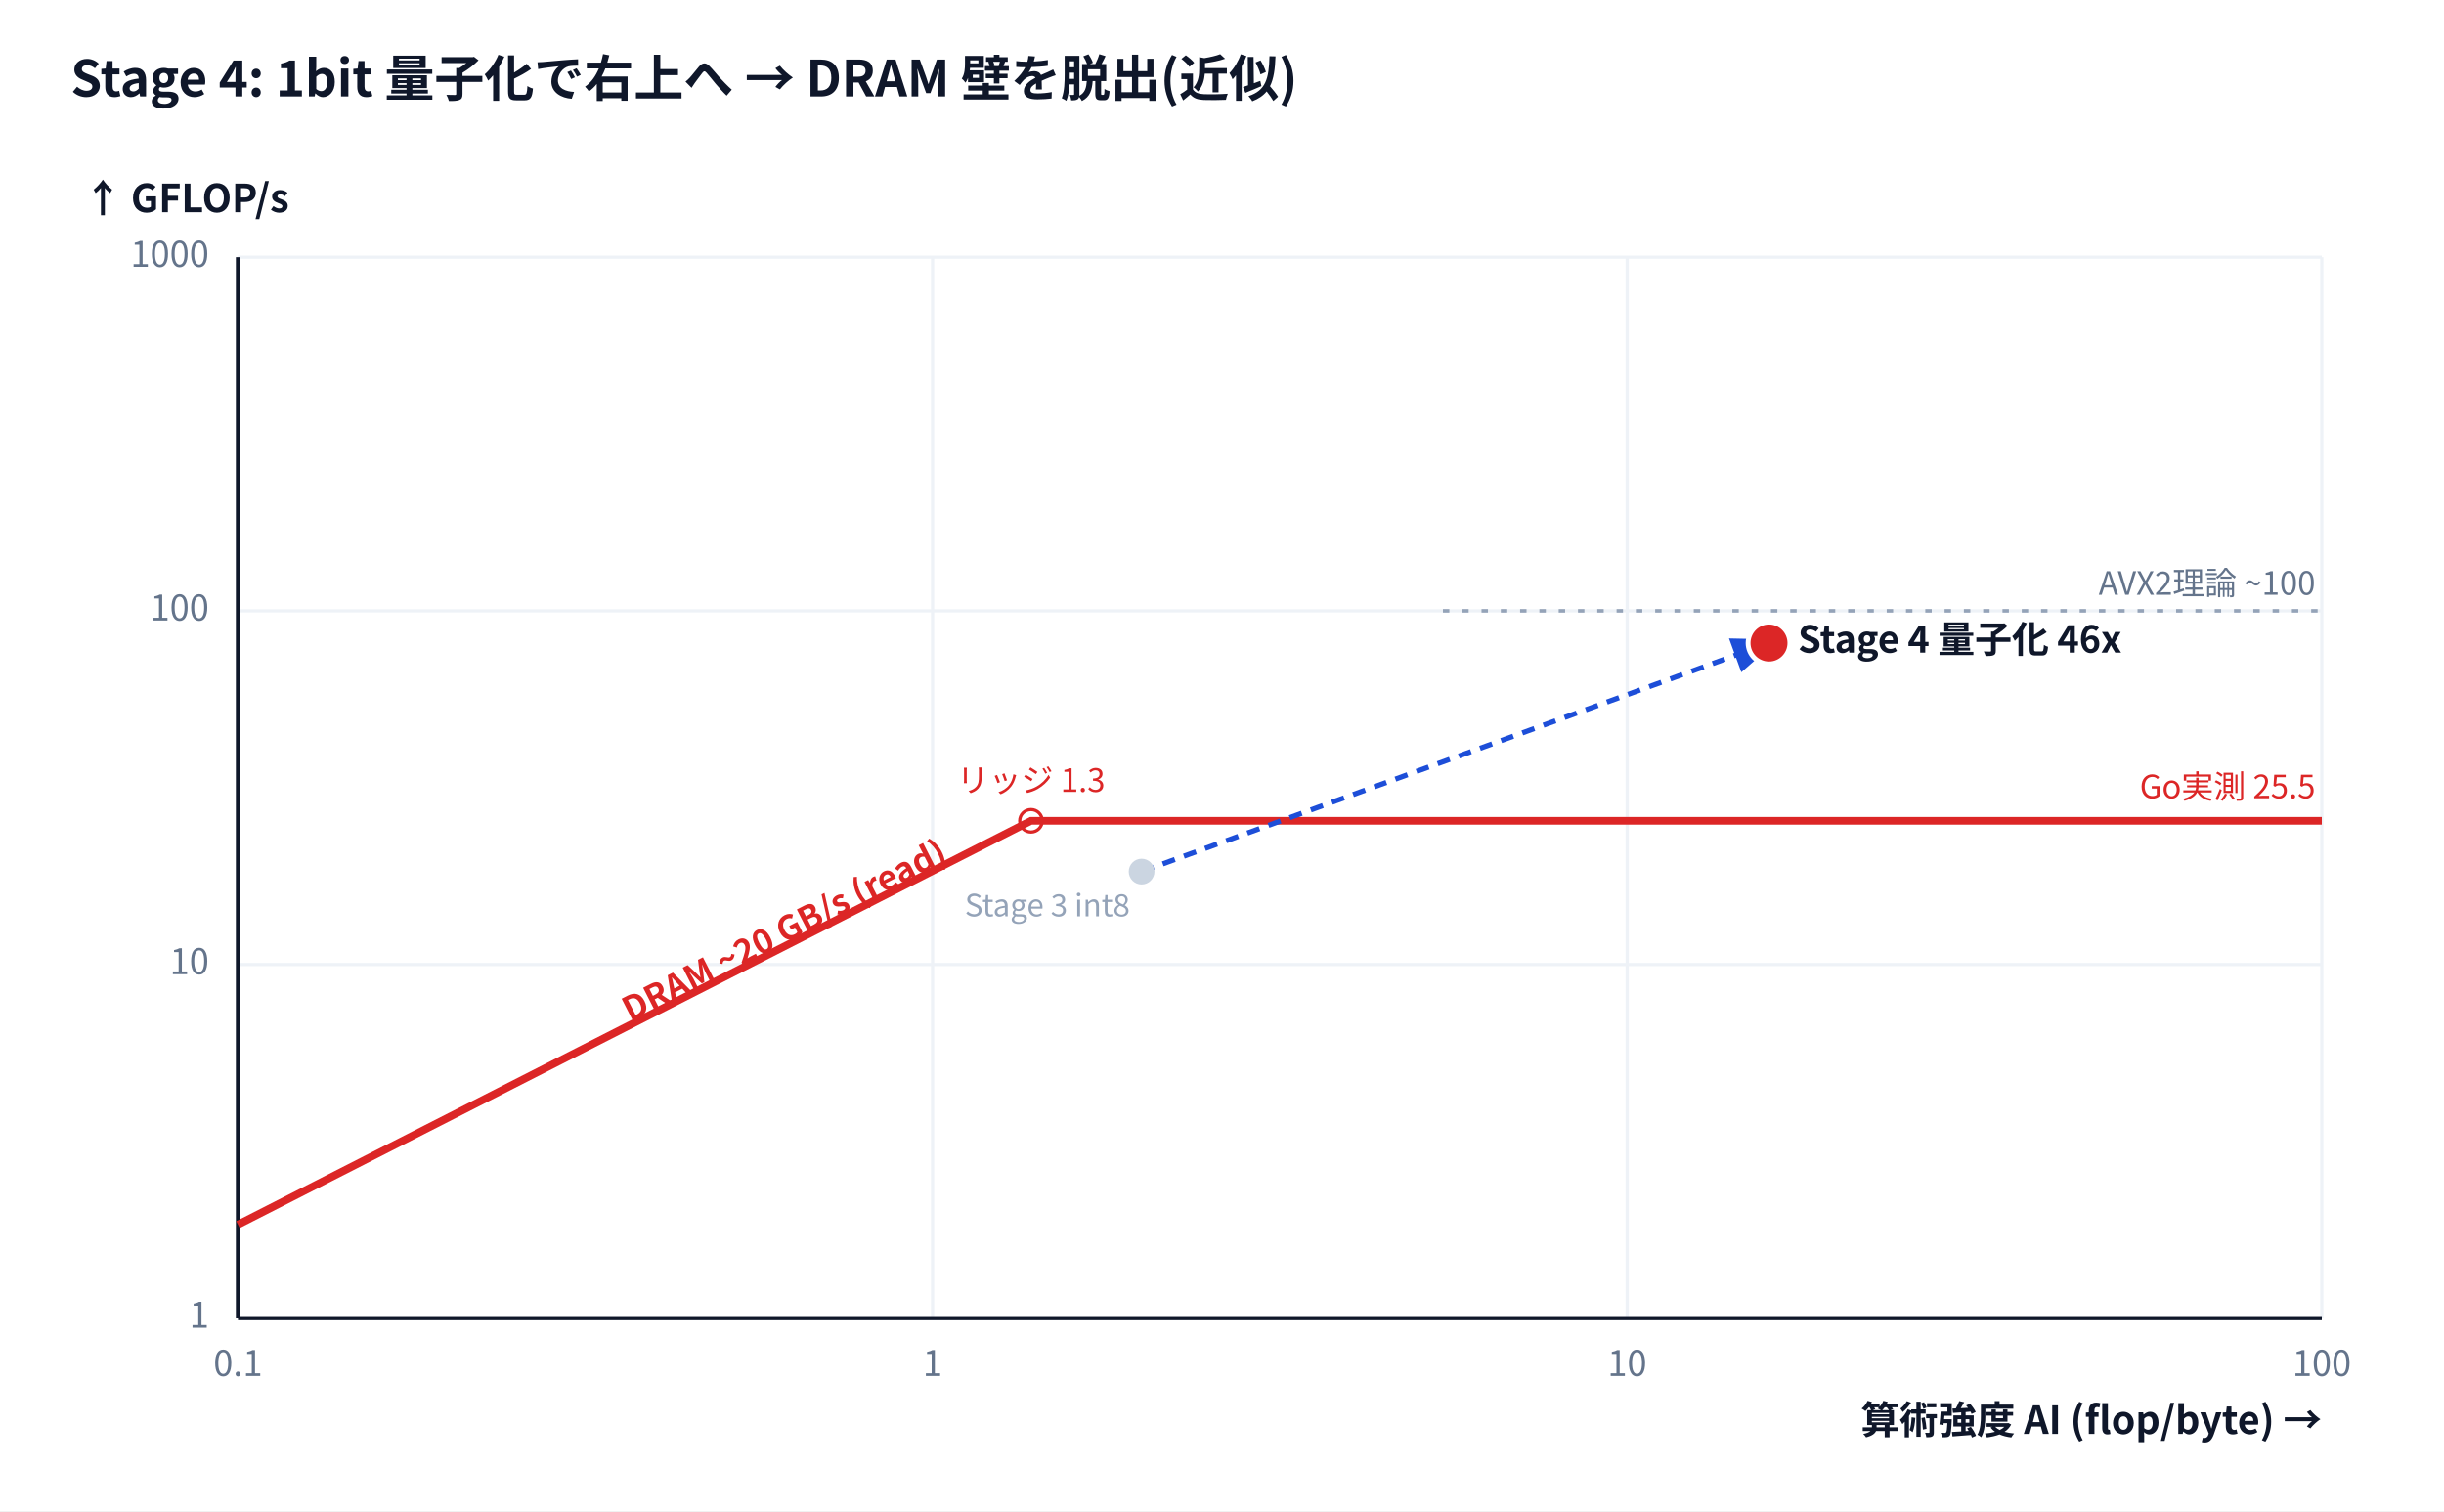
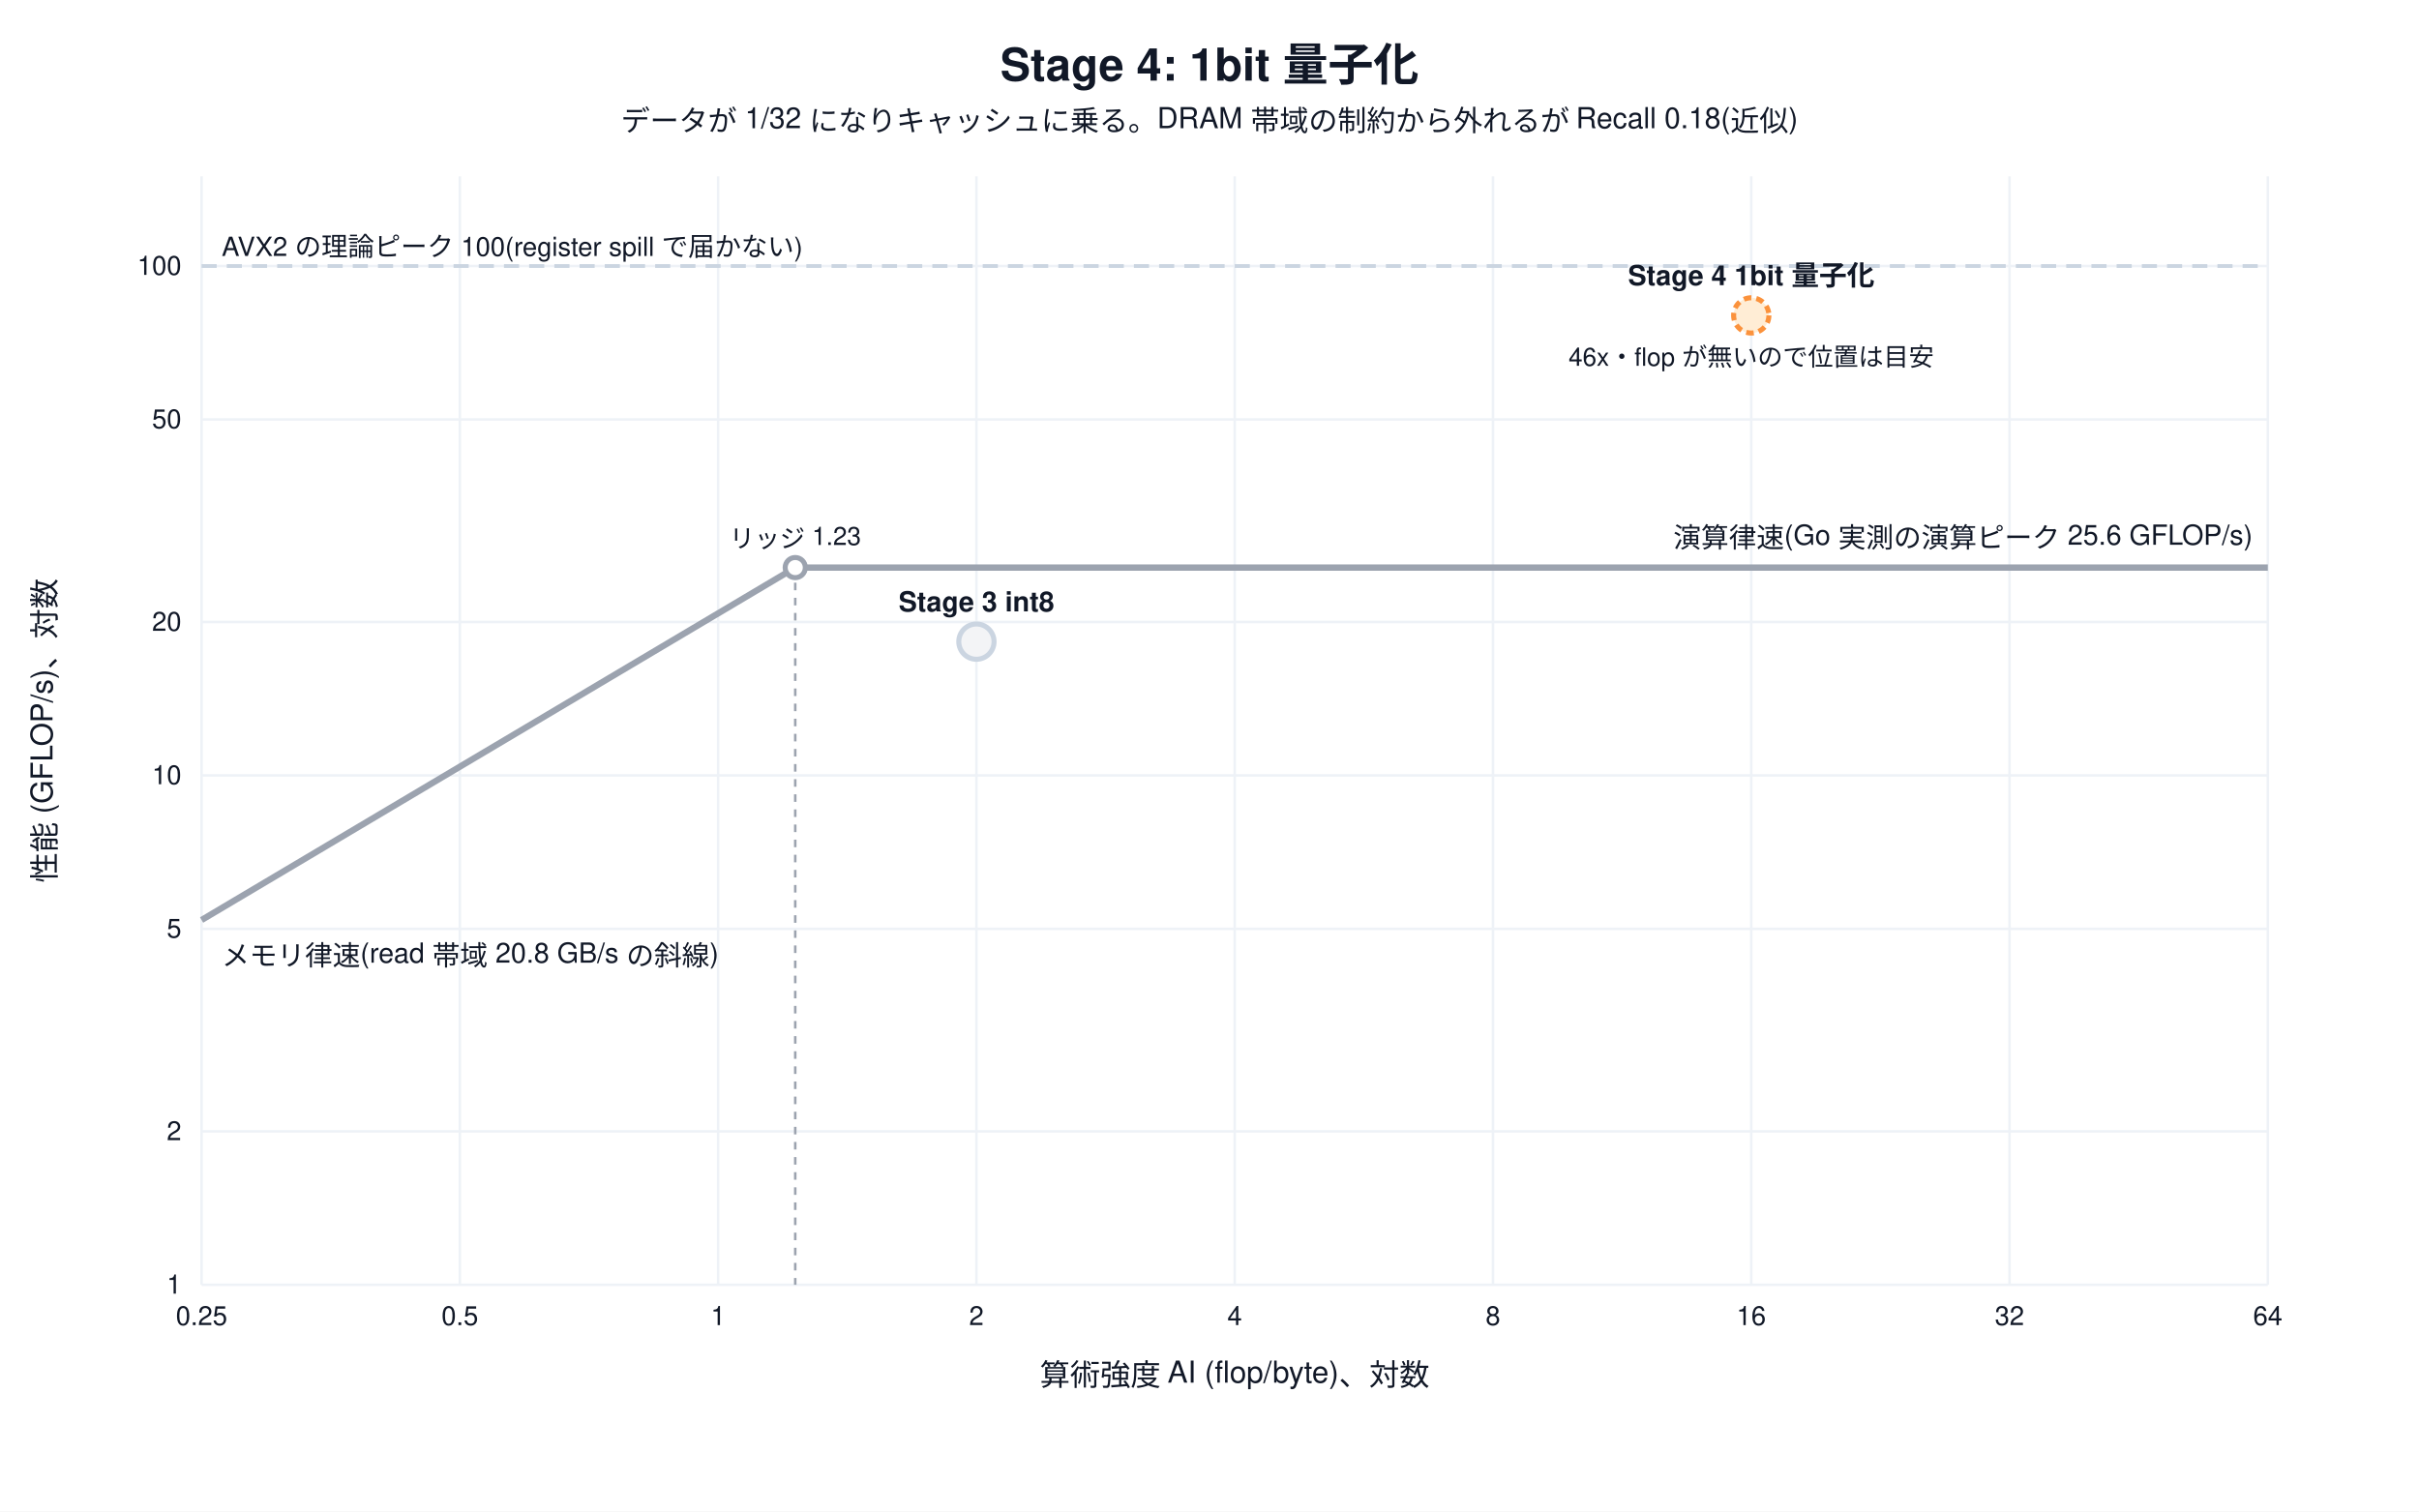
- <svg xmlns="http://www.w3.org/2000/svg" viewBox="0 0 760 470" font-family="'Hiragino Sans','Noto Sans CJK JP',sans-serif">
-   <defs>
-     <marker id="mv" markerWidth="9" markerHeight="7" refX="7" refY="3.5" orient="auto">
-       <polygon points="0 0,9 3.5,0 7" fill="#1d4ed8" />
-     </marker>
-   </defs>
-   <style>.t{fill:#0f172a}.m{fill:#64748b}</style>
-   <rect width="760" height="470" fill="#ffffff" />
-   <text x="22" y="30" font-size="15.5" font-weight="700" class="t">Stage 4: 1bit 量子化で右上へ → DRAM 壁を脱出(近似)</text>
-   <text x="26" y="66" font-size="12" font-weight="600" class="t">↑ GFLOP/s</text>
-   <line x1="74.0" y1="80" x2="74.0" y2="410" stroke="#eef2f7" />
-   <text x="74.0" y="428" font-size="11" class="m" text-anchor="middle">0.1</text>
-   <line x1="290.0" y1="80" x2="290.0" y2="410" stroke="#eef2f7" />
-   <text x="290.0" y="428" font-size="11" class="m" text-anchor="middle">1</text>
-   <line x1="506.0" y1="80" x2="506.0" y2="410" stroke="#eef2f7" />
-   <text x="506.0" y="428" font-size="11" class="m" text-anchor="middle">10</text>
-   <line x1="722.0" y1="80" x2="722.0" y2="410" stroke="#eef2f7" />
-   <text x="722.0" y="428" font-size="11" class="m" text-anchor="middle">100</text>
-   <line x1="74" y1="410.0" x2="722" y2="410.0" stroke="#eef2f7" />
-   <text x="65" y="413.0" font-size="11" class="m" text-anchor="end">1</text>
-   <line x1="74" y1="300.0" x2="722" y2="300.0" stroke="#eef2f7" />
-   <text x="65" y="303.0" font-size="11" class="m" text-anchor="end">10</text>
-   <line x1="74" y1="190.0" x2="722" y2="190.0" stroke="#eef2f7" />
-   <text x="65" y="193.0" font-size="11" class="m" text-anchor="end">100</text>
-   <line x1="74" y1="80.0" x2="722" y2="80.0" stroke="#eef2f7" />
-   <text x="65" y="83.0" font-size="11" class="m" text-anchor="end">1000</text>
-   <line x1="74" y1="410" x2="722" y2="410" stroke="#0f172a" stroke-width="1.3" />
-   <line x1="74" y1="80" x2="74" y2="410" stroke="#0f172a" stroke-width="1.3" />
-   <text x="722" y="446" font-size="12" font-weight="600" class="t" text-anchor="end">算術強度 AI (flop/byte) →</text>
-   <line x1="448.7" y1="190.0" x2="722.0" y2="190.0" stroke="#94a3b8" stroke-width="1.1" stroke-dasharray="2 4" />
-   <text x="720.0" y="185.0" font-size="10" fill="#64748b" text-anchor="end">AVX2理論 ~100</text>
-   <path d="M 74.0 380.9 L 320.6 255.3 L 722.0 255.3" stroke="#dc2626" stroke-width="2.4" fill="none" />
-   <text x="196.0" y="318.0" font-size="10.5" fill="#dc2626" font-weight="600" transform="rotate(-27 196 318)">DRAM ~20 GB/s (read)</text>
-   <text x="720.0" y="248.3" font-size="10" fill="#dc2626" text-anchor="end">Go実測 25.5</text>
-   <circle cx="320.6" cy="255.3" r="3.5" fill="none" stroke="#dc2626" />
-   <text x="320.6" y="246.3" font-size="10" fill="#dc2626" text-anchor="middle">リッジ 1.3</text>
-   <line x1="355.0" y1="271.1" x2="550.1" y2="200.0" stroke="#1d4ed8" stroke-width="1.6" stroke-dasharray="4 3" marker-end="url(#mv)" />
-   <circle cx="355.0" cy="271.1" r="4" fill="#cbd5e1" />
-   <text x="300.0" y="285.0" font-size="9.5" fill="#94a3b8">Stage 3 int8</text>
-   <circle cx="550.1" cy="200.0" r="6.5" fill="#dc2626" stroke="#fff" stroke-width="1.5" />
-   <text x="559.1" y="203.0" font-size="11.5" font-weight="700" class="t">Stage 4 量子化 46x</text>
+ <svg xmlns="http://www.w3.org/2000/svg" viewBox="0 0 960 600">
+   <style>text{font-family:'Helvetica Neue',Helvetica,Arial,'Hiragino Sans','Hiragino Kaku Gothic ProN',sans-serif;fill:#111827}</style>
+   <rect width="960" height="600" fill="#ffffff" />
+   <text x="480" y="32" font-size="18" font-weight="600" text-anchor="middle">Stage 4: 1bit 量子化</text>
+   <text x="480" y="52" font-size="11.5" fill="#6b7280" text-anchor="middle">データが 1/32 になりキャッシュに乗る。DRAM 帯域の制約から外れるが Recall 0.18(近似)</text>
+   <line x1="80.0" y1="70.0" x2="80.0" y2="510.0" stroke="#eef2f7" />
+   <text x="80.0" y="526.0" font-size="10.5" fill="#6b7280" text-anchor="middle">0.25</text>
+   <line x1="182.5" y1="70.0" x2="182.5" y2="510.0" stroke="#eef2f7" />
+   <text x="182.5" y="526.0" font-size="10.5" fill="#6b7280" text-anchor="middle">0.5</text>
+   <line x1="285.0" y1="70.0" x2="285.0" y2="510.0" stroke="#eef2f7" />
+   <text x="285.0" y="526.0" font-size="10.5" fill="#6b7280" text-anchor="middle">1</text>
+   <line x1="387.5" y1="70.0" x2="387.5" y2="510.0" stroke="#eef2f7" />
+   <text x="387.5" y="526.0" font-size="10.5" fill="#6b7280" text-anchor="middle">2</text>
+   <line x1="490.0" y1="70.0" x2="490.0" y2="510.0" stroke="#eef2f7" />
+   <text x="490.0" y="526.0" font-size="10.5" fill="#6b7280" text-anchor="middle">4</text>
+   <line x1="592.5" y1="70.0" x2="592.5" y2="510.0" stroke="#eef2f7" />
+   <text x="592.5" y="526.0" font-size="10.5" fill="#6b7280" text-anchor="middle">8</text>
+   <line x1="695.0" y1="70.0" x2="695.0" y2="510.0" stroke="#eef2f7" />
+   <text x="695.0" y="526.0" font-size="10.5" fill="#6b7280" text-anchor="middle">16</text>
+   <line x1="797.5" y1="70.0" x2="797.5" y2="510.0" stroke="#eef2f7" />
+   <text x="797.5" y="526.0" font-size="10.5" fill="#6b7280" text-anchor="middle">32</text>
+   <line x1="900.0" y1="70.0" x2="900.0" y2="510.0" stroke="#eef2f7" />
+   <text x="900.0" y="526.0" font-size="10.5" fill="#6b7280" text-anchor="middle">64</text>
+   <line x1="80.0" y1="510.0" x2="900.0" y2="510.0" stroke="#eef2f7" />
+   <text x="72.0" y="513.5" font-size="10.5" fill="#6b7280" text-anchor="end">1</text>
+   <line x1="80.0" y1="449.1" x2="900.0" y2="449.1" stroke="#eef2f7" />
+   <text x="72.0" y="452.6" font-size="10.5" fill="#6b7280" text-anchor="end">2</text>
+   <line x1="80.0" y1="368.7" x2="900.0" y2="368.7" stroke="#eef2f7" />
+   <text x="72.0" y="372.2" font-size="10.5" fill="#6b7280" text-anchor="end">5</text>
+   <line x1="80.0" y1="307.8" x2="900.0" y2="307.8" stroke="#eef2f7" />
+   <text x="72.0" y="311.3" font-size="10.5" fill="#6b7280" text-anchor="end">10</text>
+   <line x1="80.0" y1="246.9" x2="900.0" y2="246.9" stroke="#eef2f7" />
+   <text x="72.0" y="250.4" font-size="10.5" fill="#6b7280" text-anchor="end">20</text>
+   <line x1="80.0" y1="166.5" x2="900.0" y2="166.5" stroke="#eef2f7" />
+   <text x="72.0" y="170.0" font-size="10.5" fill="#6b7280" text-anchor="end">50</text>
+   <line x1="80.0" y1="105.6" x2="900.0" y2="105.6" stroke="#eef2f7" />
+   <text x="72.0" y="109.1" font-size="10.5" fill="#6b7280" text-anchor="end">100</text>
+   <text x="490.0" y="550.0" font-size="12" fill="#374151" text-anchor="middle">算術強度 AI (flop/byte)、対数</text>
+   <text transform="translate(22,290.0) rotate(-90)" font-size="12" fill="#374151" text-anchor="middle">性能 (GFLOP/s)、対数</text>
+   <polyline fill="none" stroke="#9ca3af" stroke-width="2.5" points="80.0,365.2 315.6,225.3 900.0,225.3" />
+   <text x="88.0" y="383.2" font-size="11" fill="#60a5fa" text-anchor="start">メモリ律速(read 帯域 20.8 GB/s の斜線)</text>
+   <text x="894.0" y="217.3" font-size="11" fill="#fb923c" text-anchor="end">演算律速(Go 実測の演算ピーク 25.6 GFLOP/s)</text>
+   <line x1="315.6" y1="225.3" x2="315.6" y2="510.0" stroke="#9ca3af" stroke-dasharray="3 3" />
+   <circle cx="315.6" cy="225.3" r="4" fill="#ffffff" stroke="#9ca3af" stroke-width="2" />
+   <text x="315.6" y="217.3" font-size="10" fill="#6b7280" text-anchor="middle">リッジ 1.23</text>
+   <line x1="80.0" y1="105.6" x2="900.0" y2="105.6" stroke="#cbd5e1" stroke-width="1.5" stroke-dasharray="6 4" />
+   <text x="88.0" y="101.6" font-size="10.5" fill="#94a3b8" text-anchor="start">AVX2 の理論ピーク 100(register spill で届かない)</text>
+   <circle cx="387.5" cy="254.7" r="7" fill="#f3f4f6" stroke="#cbd5e1" stroke-width="2" />
+   <text x="387.5" y="242.7" font-size="11" font-weight="600" fill="#9ca3af" text-anchor="middle">Stage 3 int8</text>
+   <circle cx="695.0" cy="125.2" r="7" fill="#ffedd5" stroke="#fb923c" stroke-width="2" stroke-dasharray="3 2" />
+   <text x="695.0" y="113.2" font-size="11" font-weight="600" fill="#111827" text-anchor="middle">Stage 4 1bit 量子化</text>
+   <text x="695.0" y="145.2" font-size="10" fill="#6b7280" text-anchor="middle">46x・flop が無いので位置は目安</text>
</svg>
